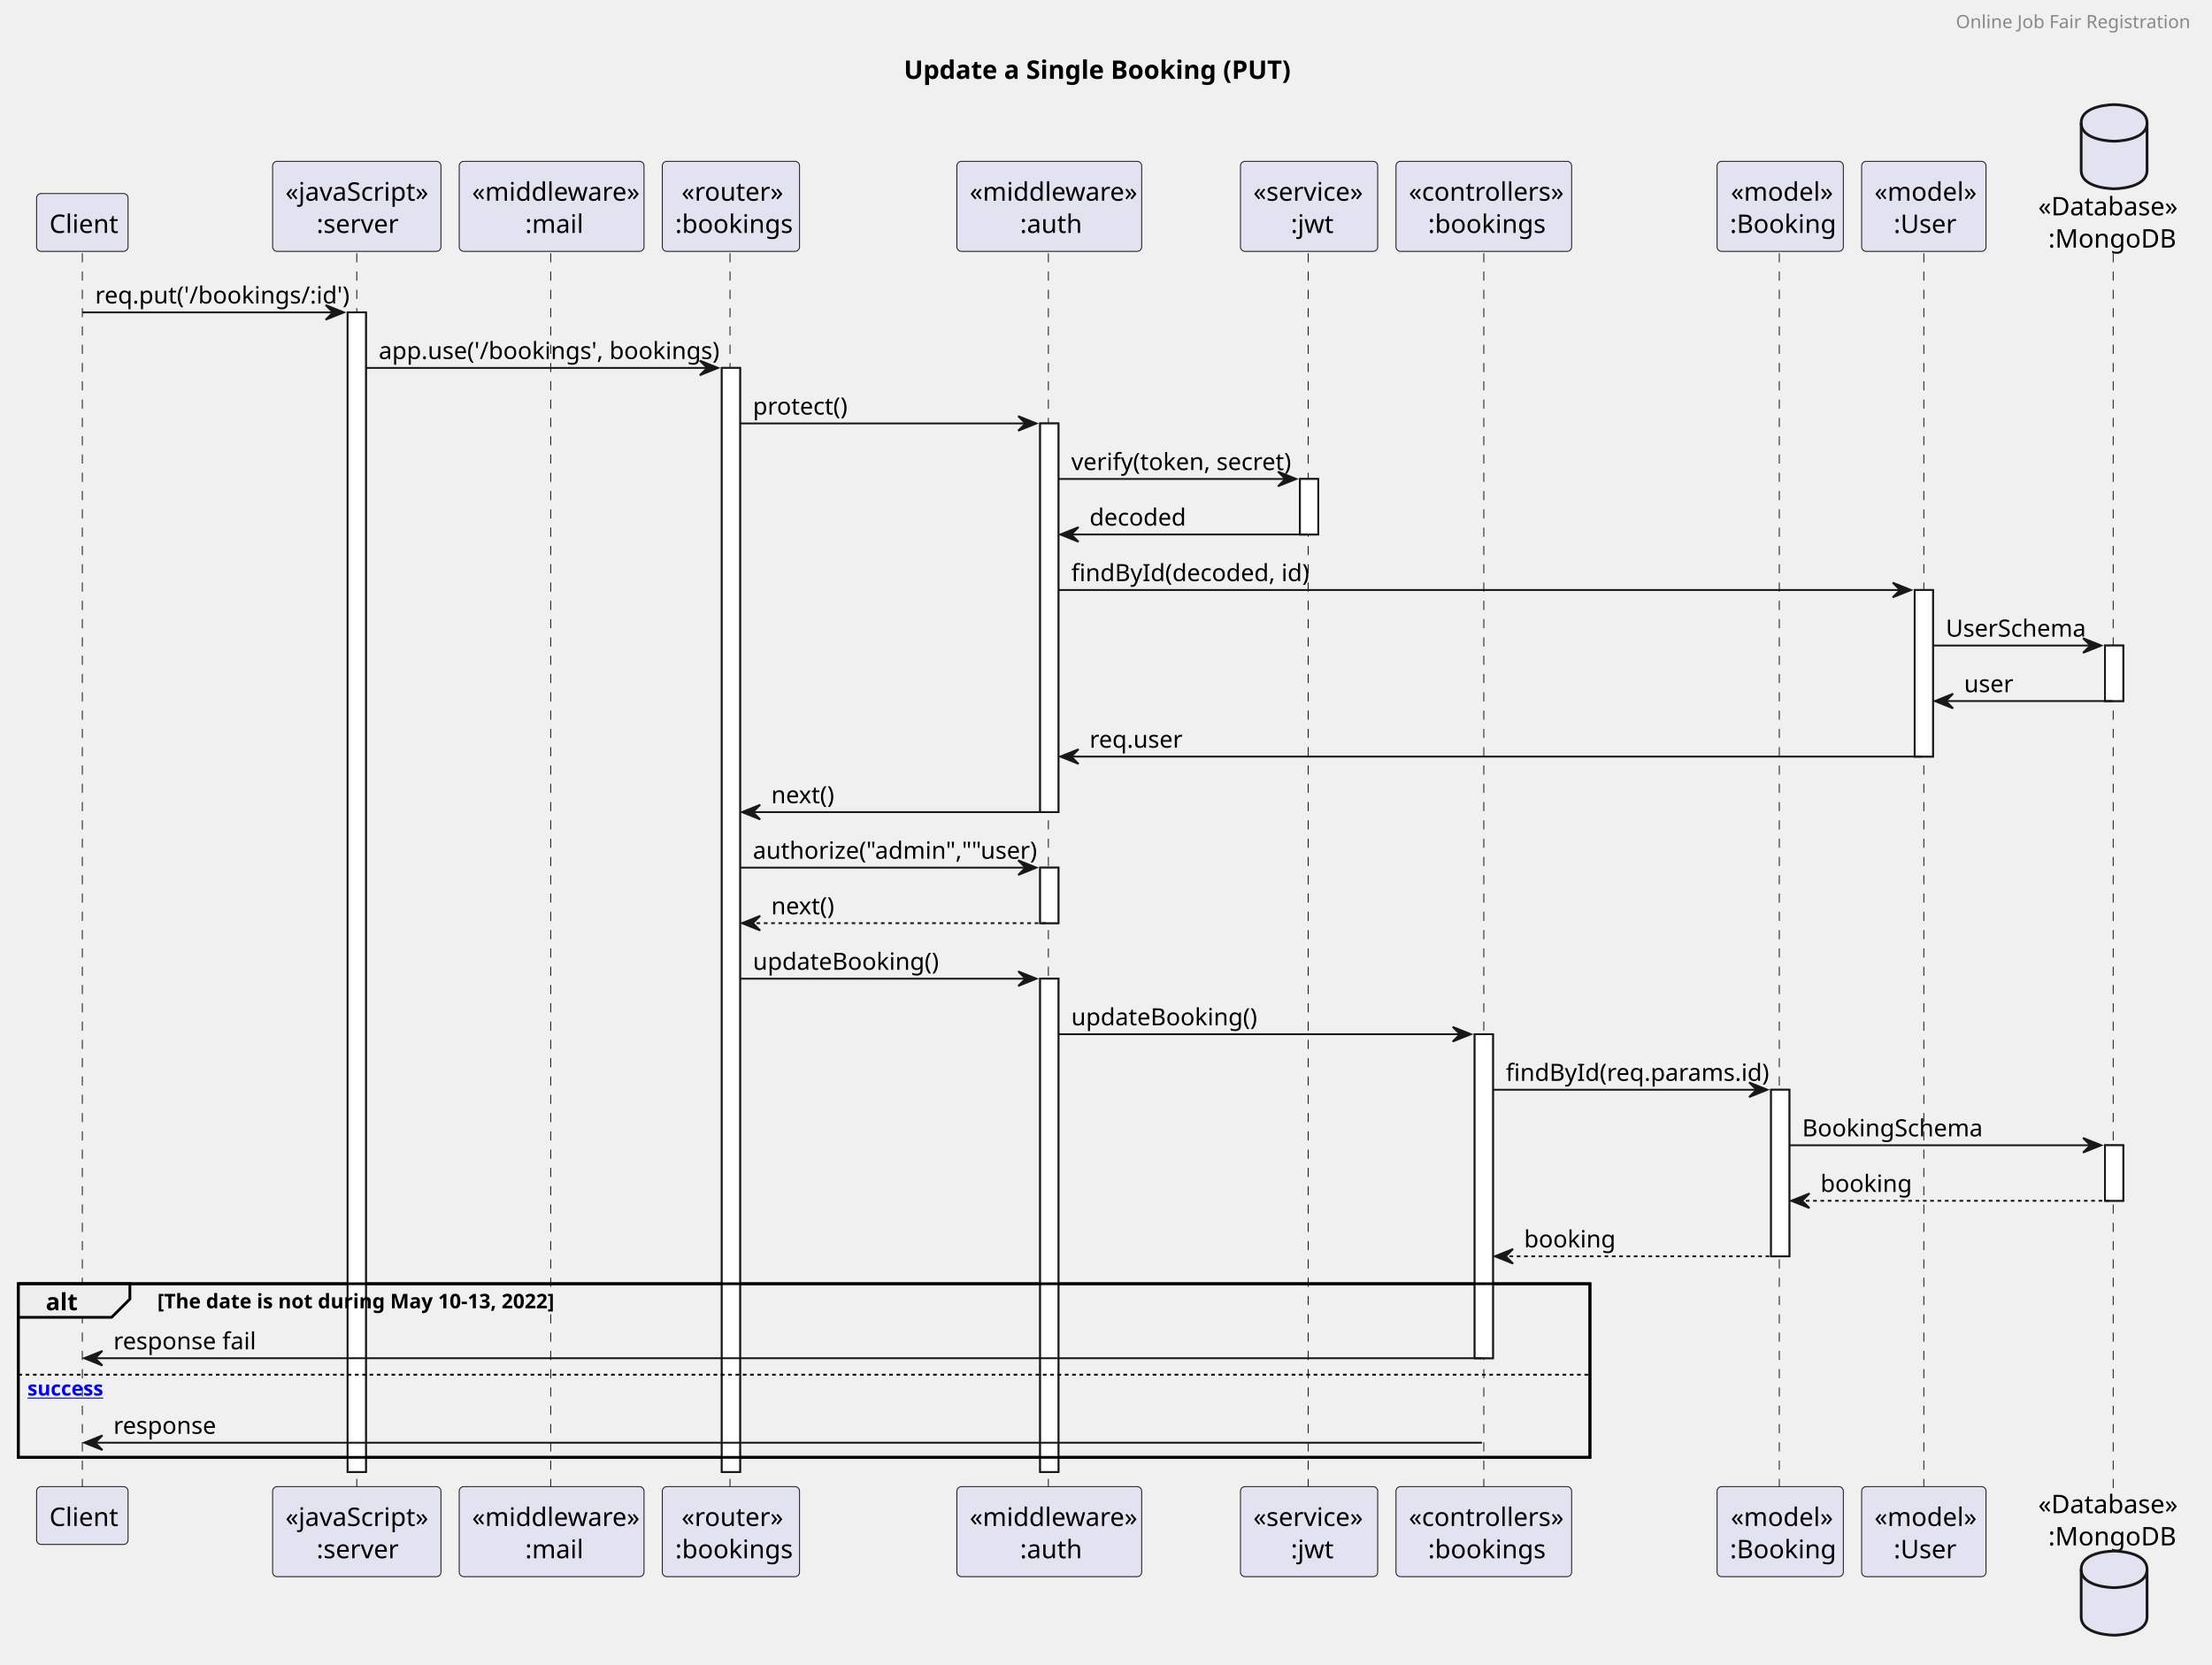
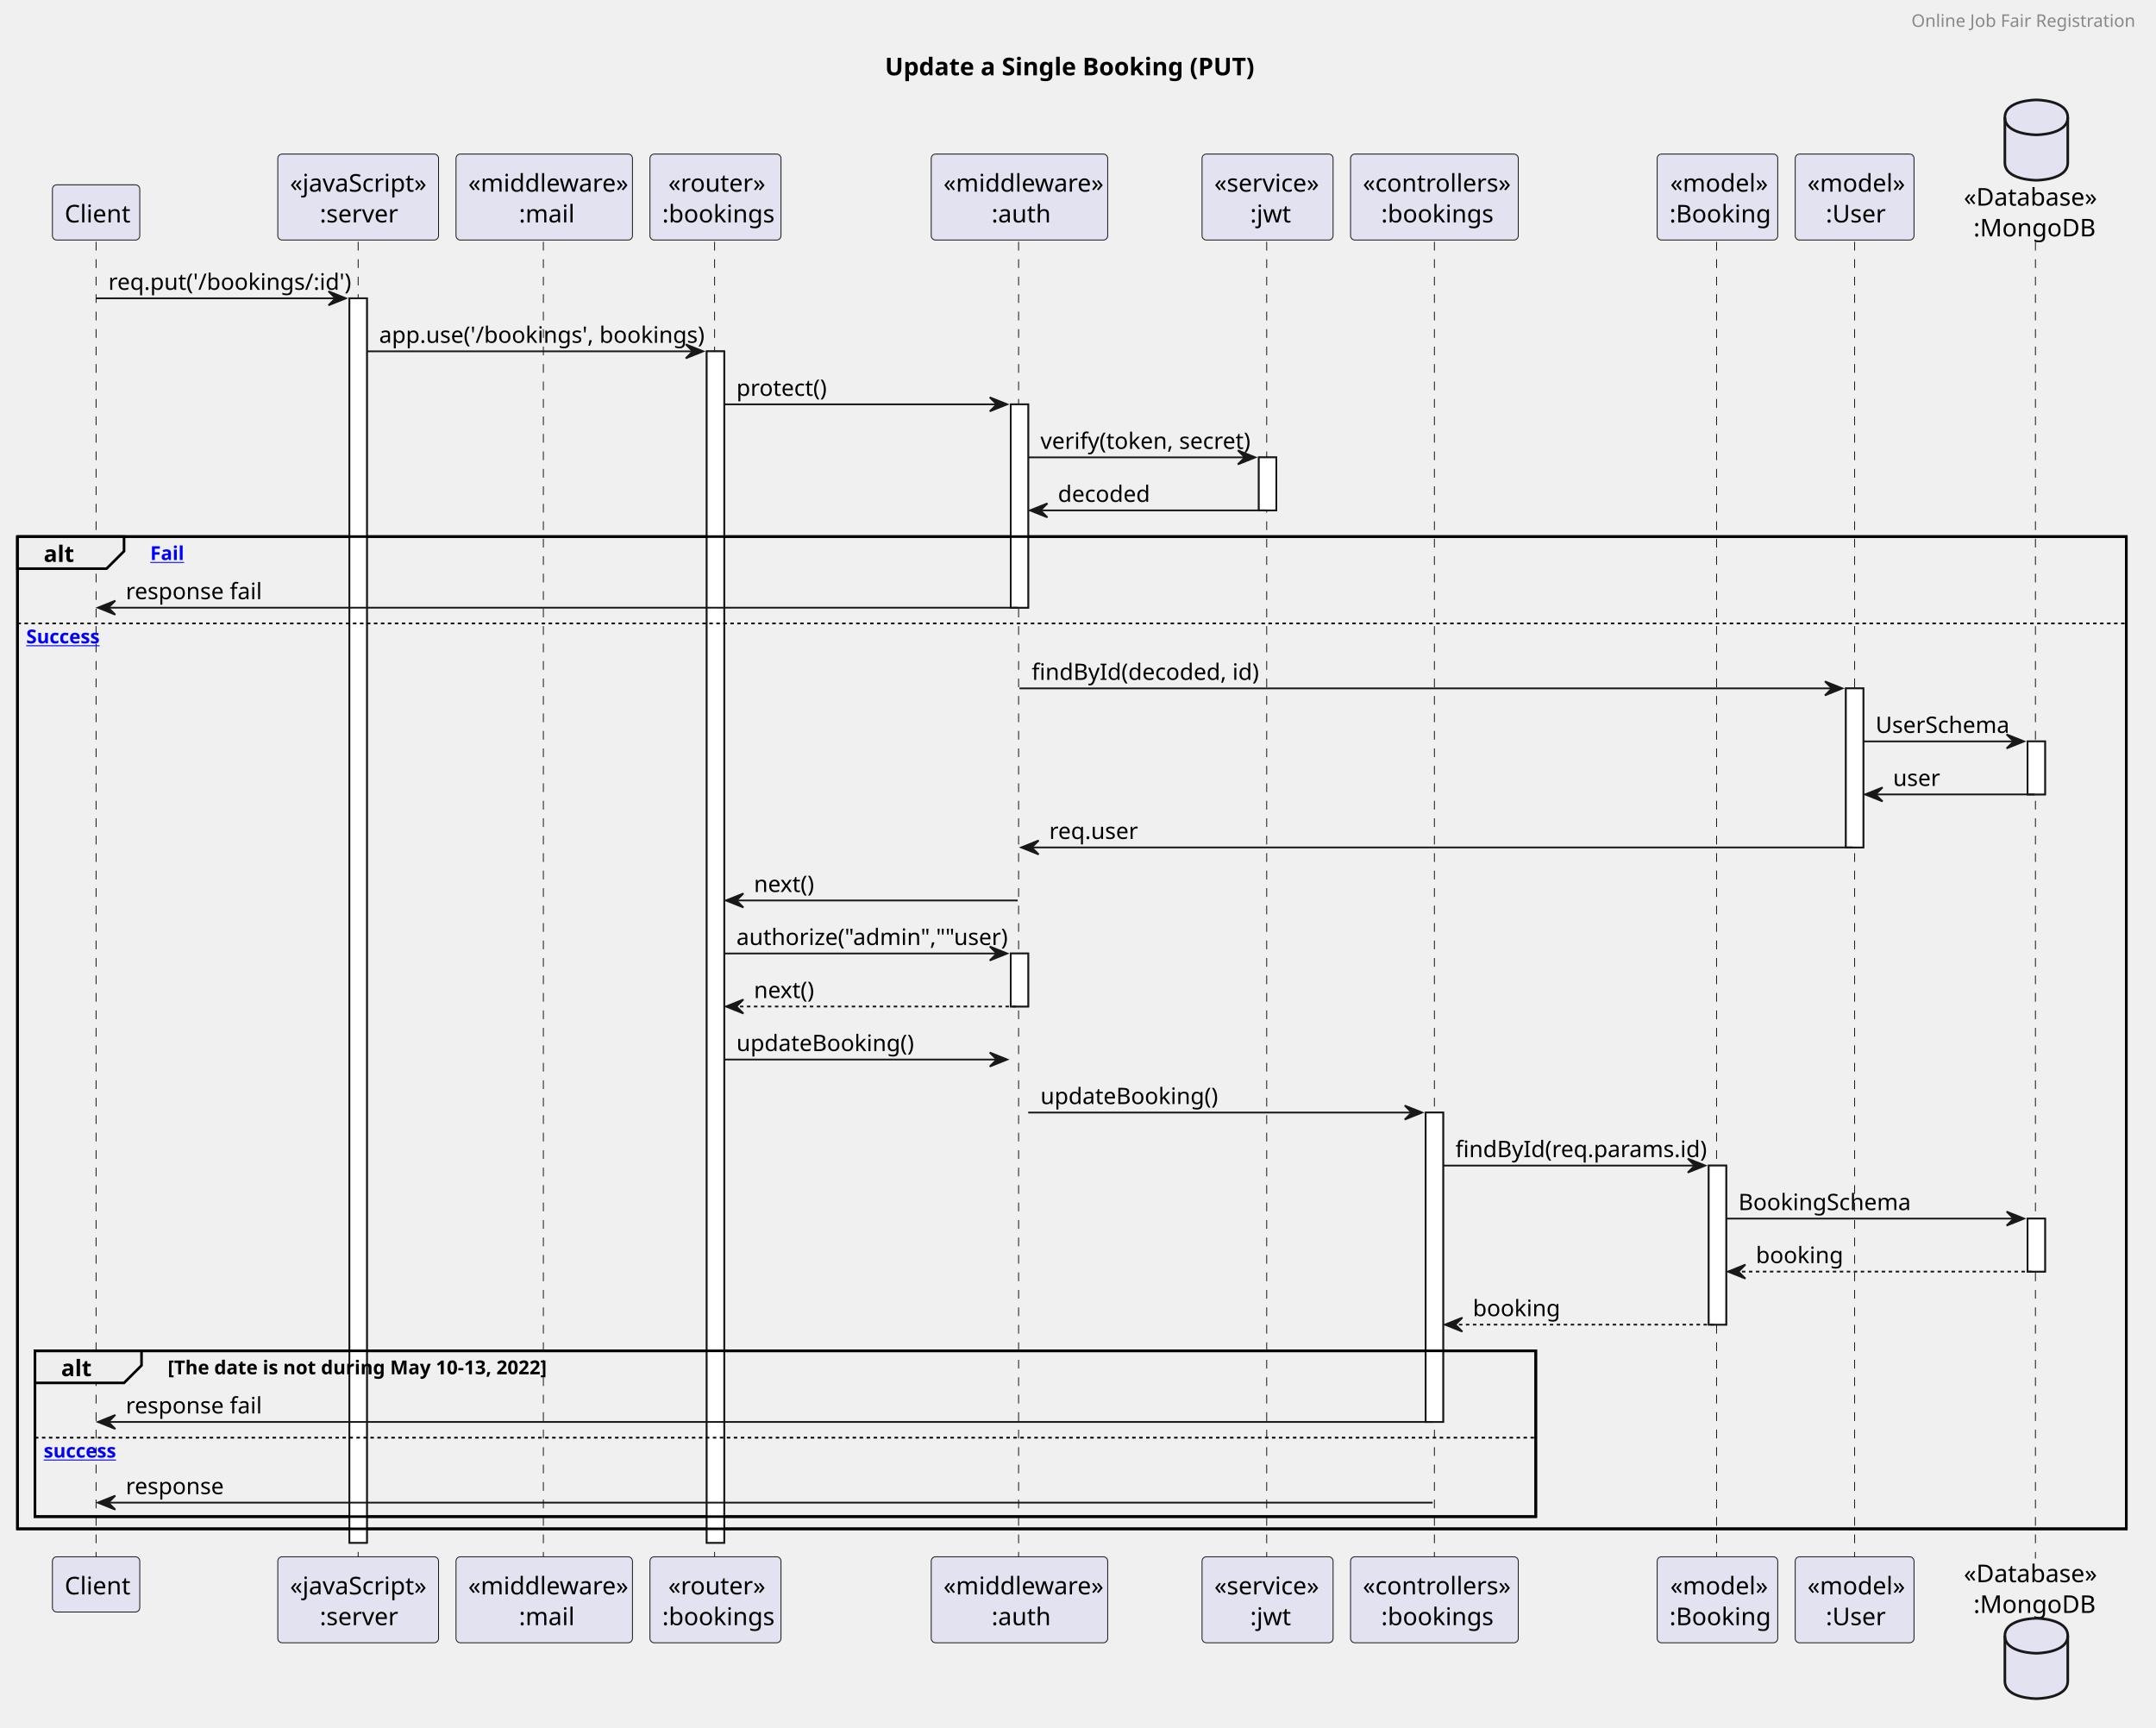
- <svg xmlns="http://www.w3.org/2000/svg" xmlns:xlink="http://www.w3.org/1999/xlink" contentStyleType="text/css" height="910px" preserveAspectRatio="none" style="width:1209px;height:910px;background:#FFFFFF;" version="1.1" viewBox="0 0 1209 910" width="1209px" zoomAndPan="magnify">
+ <svg xmlns="http://www.w3.org/2000/svg" xmlns:xlink="http://www.w3.org/1999/xlink" contentStyleType="text/css" height="989px" preserveAspectRatio="none" style="width:1234px;height:989px;background:#FFFFFF;" version="1.1" viewBox="0 0 1234 989" width="1234px" zoomAndPan="magnify">
  <defs />
  <g>
-     <text fill="#000000" font-family="sans-serif" font-size="14" font-weight="bold" lengthAdjust="spacing" textLength="213" x="494" y="43.111">Update a Single Booking (PUT)</text>
-     <rect fill="#FFFFFF" height="633.867" style="stroke:#181818;stroke-width:1.0;" width="10" x="190" y="170.758" />
-     <rect fill="#FFFFFF" height="603.516" style="stroke:#181818;stroke-width:1.0;" width="10" x="394.5" y="201.109" />
-     <rect fill="#FFFFFF" height="212.461" style="stroke:#181818;stroke-width:1.0;" width="10" x="568.5" y="231.461" />
-     <rect fill="#FFFFFF" height="30.352" style="stroke:#181818;stroke-width:1.0;" width="10" x="568.5" y="474.273" />
-     <rect fill="#FFFFFF" height="269.648" style="stroke:#181818;stroke-width:1.0;" width="10" x="568.5" y="534.977" />
-     <rect fill="#FFFFFF" height="30.352" style="stroke:#181818;stroke-width:1.0;" width="10" x="710.5" y="261.812" />
-     <rect fill="#FFFFFF" height="177.109" style="stroke:#181818;stroke-width:1.0;" width="10" x="806" y="565.328" />
-     <rect fill="#FFFFFF" height="91.055" style="stroke:#181818;stroke-width:1.0;" width="10" x="968" y="595.68" />
-     <rect fill="#FFFFFF" height="91.055" style="stroke:#181818;stroke-width:1.0;" width="10" x="1046.5" y="322.516" />
-     <rect fill="#FFFFFF" height="30.352" style="stroke:#181818;stroke-width:1.0;" width="10" x="1150.5" y="352.867" />
-     <rect fill="#FFFFFF" height="30.352" style="stroke:#181818;stroke-width:1.0;" width="10" x="1150.5" y="626.031" />
-     <rect fill="none" height="94.891" style="stroke:#000000;stroke-width:1.5;" width="859" x="10" y="701.734" />
-     <line style="stroke:#181818;stroke-width:0.5;stroke-dasharray:5.0,5.0;" x1="45" x2="45" y1="138.406" y2="813.625" />
-     <line style="stroke:#181818;stroke-width:0.5;stroke-dasharray:5.0,5.0;" x1="195" x2="195" y1="138.406" y2="813.625" />
-     <line style="stroke:#181818;stroke-width:0.5;stroke-dasharray:5.0,5.0;" x1="301" x2="301" y1="138.406" y2="813.625" />
-     <line style="stroke:#181818;stroke-width:0.5;stroke-dasharray:5.0,5.0;" x1="399" x2="399" y1="138.406" y2="813.625" />
-     <line style="stroke:#181818;stroke-width:0.5;stroke-dasharray:5.0,5.0;" x1="573" x2="573" y1="138.406" y2="813.625" />
-     <line style="stroke:#181818;stroke-width:0.5;stroke-dasharray:5.0,5.0;" x1="715" x2="715" y1="138.406" y2="813.625" />
-     <line style="stroke:#181818;stroke-width:0.5;stroke-dasharray:5.0,5.0;" x1="811" x2="811" y1="138.406" y2="813.625" />
-     <line style="stroke:#181818;stroke-width:0.5;stroke-dasharray:5.0,5.0;" x1="972.5" x2="972.5" y1="138.406" y2="813.625" />
-     <line style="stroke:#181818;stroke-width:0.5;stroke-dasharray:5.0,5.0;" x1="1051.5" x2="1051.5" y1="138.406" y2="813.625" />
-     <line style="stroke:#181818;stroke-width:0.5;stroke-dasharray:5.0,5.0;" x1="1155" x2="1155" y1="138.406" y2="813.625" />
-     <rect fill="#E2E2F0" height="31.609" rx="2.5" ry="2.5" style="stroke:#181818;stroke-width:0.5;" width="50" x="20" y="105.797" />
-     <text fill="#000000" font-family="sans-serif" font-size="14" lengthAdjust="spacing" textLength="36" x="27" y="127.33">Client</text>
-     <rect fill="#E2E2F0" height="31.609" rx="2.5" ry="2.5" style="stroke:#181818;stroke-width:0.5;" width="50" x="20" y="812.625" />
-     <text fill="#000000" font-family="sans-serif" font-size="14" lengthAdjust="spacing" textLength="36" x="27" y="834.158">Client</text>
-     <rect fill="#E2E2F0" height="49.219" rx="2.5" ry="2.5" style="stroke:#181818;stroke-width:0.5;" width="92" x="149" y="88.188" />
-     <text fill="#000000" font-family="sans-serif" font-size="14" lengthAdjust="spacing" textLength="78" x="156" y="109.721">«javaScript»</text>
-     <text fill="#000000" font-family="sans-serif" font-size="14" lengthAdjust="spacing" textLength="44" x="173" y="127.33">:server</text>
-     <rect fill="#E2E2F0" height="49.219" rx="2.5" ry="2.5" style="stroke:#181818;stroke-width:0.5;" width="92" x="149" y="812.625" />
-     <text fill="#000000" font-family="sans-serif" font-size="14" lengthAdjust="spacing" textLength="78" x="156" y="834.158">«javaScript»</text>
-     <text fill="#000000" font-family="sans-serif" font-size="14" lengthAdjust="spacing" textLength="44" x="173" y="851.768">:server</text>
-     <rect fill="#E2E2F0" height="49.219" rx="2.5" ry="2.5" style="stroke:#181818;stroke-width:0.5;" width="101" x="251" y="88.188" />
-     <text fill="#000000" font-family="sans-serif" font-size="14" lengthAdjust="spacing" textLength="87" x="258" y="109.721">«middleware»</text>
-     <text fill="#000000" font-family="sans-serif" font-size="14" lengthAdjust="spacing" textLength="29" x="287" y="127.33">:mail</text>
-     <rect fill="#E2E2F0" height="49.219" rx="2.5" ry="2.5" style="stroke:#181818;stroke-width:0.5;" width="101" x="251" y="812.625" />
-     <text fill="#000000" font-family="sans-serif" font-size="14" lengthAdjust="spacing" textLength="87" x="258" y="834.158">«middleware»</text>
-     <text fill="#000000" font-family="sans-serif" font-size="14" lengthAdjust="spacing" textLength="29" x="287" y="851.768">:mail</text>
-     <rect fill="#E2E2F0" height="49.219" rx="2.5" ry="2.5" style="stroke:#181818;stroke-width:0.5;" width="75" x="362" y="88.188" />
-     <text fill="#000000" font-family="sans-serif" font-size="14" lengthAdjust="spacing" textLength="54" x="372.5" y="109.721">«router»</text>
-     <text fill="#000000" font-family="sans-serif" font-size="14" lengthAdjust="spacing" textLength="61" x="369" y="127.33">:bookings</text>
-     <rect fill="#E2E2F0" height="49.219" rx="2.5" ry="2.5" style="stroke:#181818;stroke-width:0.5;" width="75" x="362" y="812.625" />
-     <text fill="#000000" font-family="sans-serif" font-size="14" lengthAdjust="spacing" textLength="54" x="372.5" y="834.158">«router»</text>
-     <text fill="#000000" font-family="sans-serif" font-size="14" lengthAdjust="spacing" textLength="61" x="369" y="851.768">:bookings</text>
-     <rect fill="#E2E2F0" height="49.219" rx="2.5" ry="2.5" style="stroke:#181818;stroke-width:0.5;" width="101" x="523" y="88.188" />
-     <text fill="#000000" font-family="sans-serif" font-size="14" lengthAdjust="spacing" textLength="87" x="530" y="109.721">«middleware»</text>
-     <text fill="#000000" font-family="sans-serif" font-size="14" lengthAdjust="spacing" textLength="32" x="557.5" y="127.33">:auth</text>
-     <rect fill="#E2E2F0" height="49.219" rx="2.5" ry="2.5" style="stroke:#181818;stroke-width:0.5;" width="101" x="523" y="812.625" />
-     <text fill="#000000" font-family="sans-serif" font-size="14" lengthAdjust="spacing" textLength="87" x="530" y="834.158">«middleware»</text>
-     <text fill="#000000" font-family="sans-serif" font-size="14" lengthAdjust="spacing" textLength="32" x="557.5" y="851.768">:auth</text>
-     <rect fill="#E2E2F0" height="49.219" rx="2.5" ry="2.5" style="stroke:#181818;stroke-width:0.5;" width="75" x="678" y="88.188" />
-     <text fill="#000000" font-family="sans-serif" font-size="14" lengthAdjust="spacing" textLength="61" x="685" y="109.721">«service»</text>
-     <text fill="#000000" font-family="sans-serif" font-size="14" lengthAdjust="spacing" textLength="20" x="705.5" y="127.33">:jwt</text>
-     <rect fill="#E2E2F0" height="49.219" rx="2.5" ry="2.5" style="stroke:#181818;stroke-width:0.5;" width="75" x="678" y="812.625" />
-     <text fill="#000000" font-family="sans-serif" font-size="14" lengthAdjust="spacing" textLength="61" x="685" y="834.158">«service»</text>
-     <text fill="#000000" font-family="sans-serif" font-size="14" lengthAdjust="spacing" textLength="20" x="705.5" y="851.768">:jwt</text>
-     <rect fill="#E2E2F0" height="49.219" rx="2.5" ry="2.5" style="stroke:#181818;stroke-width:0.5;" width="96" x="763" y="88.188" />
-     <text fill="#000000" font-family="sans-serif" font-size="14" lengthAdjust="spacing" textLength="82" x="770" y="109.721">«controllers»</text>
-     <text fill="#000000" font-family="sans-serif" font-size="14" lengthAdjust="spacing" textLength="61" x="780.5" y="127.33">:bookings</text>
-     <rect fill="#E2E2F0" height="49.219" rx="2.5" ry="2.5" style="stroke:#181818;stroke-width:0.5;" width="96" x="763" y="812.625" />
-     <text fill="#000000" font-family="sans-serif" font-size="14" lengthAdjust="spacing" textLength="82" x="770" y="834.158">«controllers»</text>
-     <text fill="#000000" font-family="sans-serif" font-size="14" lengthAdjust="spacing" textLength="61" x="780.5" y="851.768">:bookings</text>
-     <rect fill="#E2E2F0" height="49.219" rx="2.5" ry="2.5" style="stroke:#181818;stroke-width:0.5;" width="69" x="938.5" y="88.188" />
-     <text fill="#000000" font-family="sans-serif" font-size="14" lengthAdjust="spacing" textLength="54" x="946" y="109.721">«model»</text>
-     <text fill="#000000" font-family="sans-serif" font-size="14" lengthAdjust="spacing" textLength="55" x="945.5" y="127.33">:Booking</text>
-     <rect fill="#E2E2F0" height="49.219" rx="2.5" ry="2.5" style="stroke:#181818;stroke-width:0.5;" width="69" x="938.5" y="812.625" />
-     <text fill="#000000" font-family="sans-serif" font-size="14" lengthAdjust="spacing" textLength="54" x="946" y="834.158">«model»</text>
-     <text fill="#000000" font-family="sans-serif" font-size="14" lengthAdjust="spacing" textLength="55" x="945.5" y="851.768">:Booking</text>
-     <rect fill="#E2E2F0" height="49.219" rx="2.5" ry="2.5" style="stroke:#181818;stroke-width:0.5;" width="68" x="1017.5" y="88.188" />
-     <text fill="#000000" font-family="sans-serif" font-size="14" lengthAdjust="spacing" textLength="54" x="1024.5" y="109.721">«model»</text>
-     <text fill="#000000" font-family="sans-serif" font-size="14" lengthAdjust="spacing" textLength="33" x="1035" y="127.33">:User</text>
-     <rect fill="#E2E2F0" height="49.219" rx="2.5" ry="2.5" style="stroke:#181818;stroke-width:0.5;" width="68" x="1017.5" y="812.625" />
-     <text fill="#000000" font-family="sans-serif" font-size="14" lengthAdjust="spacing" textLength="54" x="1024.5" y="834.158">«model»</text>
-     <text fill="#000000" font-family="sans-serif" font-size="14" lengthAdjust="spacing" textLength="33" x="1035" y="851.768">:User</text>
-     <text fill="#000000" font-family="sans-serif" font-size="14" lengthAdjust="spacing" textLength="77" x="1114" y="117.721">«Database»</text>
-     <text fill="#000000" font-family="sans-serif" font-size="14" lengthAdjust="spacing" textLength="66" x="1119.5" y="135.33">:MongoDB</text>
-     <path d="M1137.5,67.188 C1137.5,57.188 1155.5,57.188 1155.5,57.188 C1155.5,57.188 1173.5,57.188 1173.5,67.188 L1173.5,93.188 C1173.5,103.188 1155.5,103.188 1155.5,103.188 C1155.5,103.188 1137.5,103.188 1137.5,93.188 L1137.5,67.188 " fill="#E2E2F0" style="stroke:#181818;stroke-width:1.5;" />
-     <path d="M1137.5,67.188 C1137.5,77.188 1155.5,77.188 1155.5,77.188 C1155.5,77.188 1173.5,77.188 1173.5,67.188 " fill="none" style="stroke:#181818;stroke-width:1.5;" />
-     <text fill="#000000" font-family="sans-serif" font-size="14" lengthAdjust="spacing" textLength="77" x="1114" y="827.158">«Database»</text>
-     <text fill="#000000" font-family="sans-serif" font-size="14" lengthAdjust="spacing" textLength="66" x="1119.5" y="844.768">:MongoDB</text>
-     <path d="M1137.5,857.844 C1137.5,847.844 1155.5,847.844 1155.5,847.844 C1155.5,847.844 1173.5,847.844 1173.5,857.844 L1173.5,883.844 C1173.5,893.844 1155.5,893.844 1155.5,893.844 C1155.5,893.844 1137.5,893.844 1137.5,883.844 L1137.5,857.844 " fill="#E2E2F0" style="stroke:#181818;stroke-width:1.5;" />
-     <path d="M1137.5,857.844 C1137.5,867.844 1155.5,867.844 1155.5,867.844 C1155.5,867.844 1173.5,867.844 1173.5,857.844 " fill="none" style="stroke:#181818;stroke-width:1.5;" />
-     <rect fill="#FFFFFF" height="633.867" style="stroke:#181818;stroke-width:1.0;" width="10" x="190" y="170.758" />
-     <rect fill="#FFFFFF" height="603.516" style="stroke:#181818;stroke-width:1.0;" width="10" x="394.5" y="201.109" />
-     <rect fill="#FFFFFF" height="212.461" style="stroke:#181818;stroke-width:1.0;" width="10" x="568.5" y="231.461" />
-     <rect fill="#FFFFFF" height="30.352" style="stroke:#181818;stroke-width:1.0;" width="10" x="568.5" y="474.273" />
-     <rect fill="#FFFFFF" height="269.648" style="stroke:#181818;stroke-width:1.0;" width="10" x="568.5" y="534.977" />
-     <rect fill="#FFFFFF" height="30.352" style="stroke:#181818;stroke-width:1.0;" width="10" x="710.5" y="261.812" />
-     <rect fill="#FFFFFF" height="177.109" style="stroke:#181818;stroke-width:1.0;" width="10" x="806" y="565.328" />
-     <rect fill="#FFFFFF" height="91.055" style="stroke:#181818;stroke-width:1.0;" width="10" x="968" y="595.68" />
-     <rect fill="#FFFFFF" height="91.055" style="stroke:#181818;stroke-width:1.0;" width="10" x="1046.5" y="322.516" />
-     <rect fill="#FFFFFF" height="30.352" style="stroke:#181818;stroke-width:1.0;" width="10" x="1150.5" y="352.867" />
-     <rect fill="#FFFFFF" height="30.352" style="stroke:#181818;stroke-width:1.0;" width="10" x="1150.5" y="626.031" />
-     <polygon fill="#181818" points="178,166.758,188,170.758,178,174.758,182,170.758" style="stroke:#181818;stroke-width:1.0;" />
-     <line style="stroke:#181818;stroke-width:1.0;" x1="45" x2="184" y1="170.758" y2="170.758" />
-     <text fill="#000000" font-family="sans-serif" font-size="13" lengthAdjust="spacing" textLength="126" x="52" y="165.901">req.put('/bookings/:id')</text>
-     <polygon fill="#181818" points="382.5,197.109,392.5,201.109,382.5,205.109,386.5,201.109" style="stroke:#181818;stroke-width:1.0;" />
-     <line style="stroke:#181818;stroke-width:1.0;" x1="200" x2="388.5" y1="201.109" y2="201.109" />
-     <text fill="#000000" font-family="sans-serif" font-size="13" lengthAdjust="spacing" textLength="174" x="207" y="196.253">app.use('/bookings', bookings)</text>
-     <polygon fill="#181818" points="556.5,227.461,566.5,231.461,556.5,235.461,560.5,231.461" style="stroke:#181818;stroke-width:1.0;" />
-     <line style="stroke:#181818;stroke-width:1.0;" x1="404.5" x2="562.5" y1="231.461" y2="231.461" />
-     <text fill="#000000" font-family="sans-serif" font-size="13" lengthAdjust="spacing" textLength="48" x="411.5" y="226.605">protect()</text>
-     <polygon fill="#181818" points="698.5,257.812,708.5,261.812,698.5,265.812,702.5,261.812" style="stroke:#181818;stroke-width:1.0;" />
-     <line style="stroke:#181818;stroke-width:1.0;" x1="578.5" x2="704.5" y1="261.812" y2="261.812" />
-     <text fill="#000000" font-family="sans-serif" font-size="13" lengthAdjust="spacing" textLength="113" x="585.5" y="256.956">verify(token, secret)</text>
-     <polygon fill="#181818" points="589.5,288.164,579.5,292.164,589.5,296.164,585.5,292.164" style="stroke:#181818;stroke-width:1.0;" />
-     <line style="stroke:#181818;stroke-width:1.0;" x1="583.5" x2="714.5" y1="292.164" y2="292.164" />
-     <text fill="#000000" font-family="sans-serif" font-size="13" lengthAdjust="spacing" textLength="49" x="595.5" y="287.308">decoded</text>
-     <polygon fill="#181818" points="1034.5,318.516,1044.5,322.516,1034.5,326.516,1038.5,322.516" style="stroke:#181818;stroke-width:1.0;" />
-     <line style="stroke:#181818;stroke-width:1.0;" x1="578.5" x2="1040.5" y1="322.516" y2="322.516" />
-     <text fill="#000000" font-family="sans-serif" font-size="13" lengthAdjust="spacing" textLength="121" x="585.5" y="317.659">findById(decoded, id)</text>
-     <polygon fill="#181818" points="1138.5,348.867,1148.5,352.867,1138.5,356.867,1142.5,352.867" style="stroke:#181818;stroke-width:1.0;" />
-     <line style="stroke:#181818;stroke-width:1.0;" x1="1056.5" x2="1144.5" y1="352.867" y2="352.867" />
-     <text fill="#000000" font-family="sans-serif" font-size="13" lengthAdjust="spacing" textLength="75" x="1063.5" y="348.011">UserSchema</text>
-     <polygon fill="#181818" points="1067.5,379.219,1057.5,383.219,1067.5,387.219,1063.5,383.219" style="stroke:#181818;stroke-width:1.0;" />
-     <line style="stroke:#181818;stroke-width:1.0;" x1="1061.5" x2="1154.5" y1="383.219" y2="383.219" />
-     <text fill="#000000" font-family="sans-serif" font-size="13" lengthAdjust="spacing" textLength="25" x="1073.5" y="378.362">user</text>
-     <polygon fill="#181818" points="589.5,409.57,579.5,413.57,589.5,417.57,585.5,413.57" style="stroke:#181818;stroke-width:1.0;" />
-     <line style="stroke:#181818;stroke-width:1.0;" x1="583.5" x2="1050.5" y1="413.57" y2="413.57" />
-     <text fill="#000000" font-family="sans-serif" font-size="13" lengthAdjust="spacing" textLength="47" x="595.5" y="408.714">req.user</text>
-     <polygon fill="#181818" points="415.5,439.922,405.5,443.922,415.5,447.922,411.5,443.922" style="stroke:#181818;stroke-width:1.0;" />
-     <line style="stroke:#181818;stroke-width:1.0;" x1="409.5" x2="572.5" y1="443.922" y2="443.922" />
-     <text fill="#000000" font-family="sans-serif" font-size="13" lengthAdjust="spacing" textLength="33" x="421.5" y="439.065">next()</text>
-     <polygon fill="#181818" points="556.5,470.273,566.5,474.273,556.5,478.273,560.5,474.273" style="stroke:#181818;stroke-width:1.0;" />
-     <line style="stroke:#181818;stroke-width:1.0;" x1="404.5" x2="562.5" y1="474.273" y2="474.273" />
-     <text fill="#000000" font-family="sans-serif" font-size="13" lengthAdjust="spacing" textLength="145" x="411.5" y="469.417">authorize("admin",""user)</text>
-     <polygon fill="#181818" points="415.5,500.625,405.5,504.625,415.5,508.625,411.5,504.625" style="stroke:#181818;stroke-width:1.0;" />
-     <line style="stroke:#181818;stroke-width:1.0;stroke-dasharray:2.0,2.0;" x1="409.5" x2="572.5" y1="504.625" y2="504.625" />
-     <text fill="#000000" font-family="sans-serif" font-size="13" lengthAdjust="spacing" textLength="33" x="421.5" y="499.769">next()</text>
-     <polygon fill="#181818" points="556.5,530.977,566.5,534.977,556.5,538.977,560.5,534.977" style="stroke:#181818;stroke-width:1.0;" />
-     <line style="stroke:#181818;stroke-width:1.0;" x1="404.5" x2="562.5" y1="534.977" y2="534.977" />
-     <text fill="#000000" font-family="sans-serif" font-size="13" lengthAdjust="spacing" textLength="94" x="411.5" y="530.12">updateBooking()</text>
-     <polygon fill="#181818" points="794,561.328,804,565.328,794,569.328,798,565.328" style="stroke:#181818;stroke-width:1.0;" />
-     <line style="stroke:#181818;stroke-width:1.0;" x1="578.5" x2="800" y1="565.328" y2="565.328" />
-     <text fill="#000000" font-family="sans-serif" font-size="13" lengthAdjust="spacing" textLength="94" x="585.5" y="560.472">updateBooking()</text>
-     <polygon fill="#181818" points="956,591.68,966,595.68,956,599.68,960,595.68" style="stroke:#181818;stroke-width:1.0;" />
-     <line style="stroke:#181818;stroke-width:1.0;" x1="816" x2="962" y1="595.68" y2="595.68" />
-     <text fill="#000000" font-family="sans-serif" font-size="13" lengthAdjust="spacing" textLength="133" x="823" y="590.823">findById(req.params.id)</text>
-     <polygon fill="#181818" points="1138.5,622.031,1148.5,626.031,1138.5,630.031,1142.5,626.031" style="stroke:#181818;stroke-width:1.0;" />
-     <line style="stroke:#181818;stroke-width:1.0;" x1="978" x2="1144.5" y1="626.031" y2="626.031" />
-     <text fill="#000000" font-family="sans-serif" font-size="13" lengthAdjust="spacing" textLength="95" x="985" y="621.175">BookingSchema</text>
-     <polygon fill="#181818" points="989,652.383,979,656.383,989,660.383,985,656.383" style="stroke:#181818;stroke-width:1.0;" />
-     <line style="stroke:#181818;stroke-width:1.0;stroke-dasharray:2.0,2.0;" x1="983" x2="1154.5" y1="656.383" y2="656.383" />
-     <text fill="#000000" font-family="sans-serif" font-size="13" lengthAdjust="spacing" textLength="45" x="995" y="651.526">booking</text>
-     <polygon fill="#181818" points="827,682.734,817,686.734,827,690.734,823,686.734" style="stroke:#181818;stroke-width:1.0;" />
-     <line style="stroke:#181818;stroke-width:1.0;stroke-dasharray:2.0,2.0;" x1="821" x2="972" y1="686.734" y2="686.734" />
-     <text fill="#000000" font-family="sans-serif" font-size="13" lengthAdjust="spacing" textLength="45" x="833" y="681.878">booking</text>
-     <path d="M10,701.734 L71,701.734 L71,710.086 L61,720.086 L10,720.086 L10,701.734 " fill="#EEEEEE" style="stroke:#000000;stroke-width:1.5;" />
-     <rect fill="none" height="94.891" style="stroke:#000000;stroke-width:1.5;" width="859" x="10" y="701.734" />
-     <text fill="#000000" font-family="sans-serif" font-size="13" font-weight="bold" lengthAdjust="spacing" textLength="16" x="25" y="716.23">alt</text>
-     <text fill="#000000" font-family="sans-serif" font-size="11" font-weight="bold" lengthAdjust="spacing" textLength="215" x="86" y="715.153">[The date is not during May 10-13, 2022]</text>
-     <polygon fill="#181818" points="56,738.438,46,742.438,56,746.438,52,742.438" style="stroke:#181818;stroke-width:1.0;" />
-     <line style="stroke:#181818;stroke-width:1.0;" x1="50" x2="810" y1="742.438" y2="742.438" />
-     <text fill="#000000" font-family="sans-serif" font-size="13" lengthAdjust="spacing" textLength="73" x="62" y="737.581">response fail</text>
-     <line style="stroke:#000000;stroke-width:1.0;stroke-dasharray:2.0,2.0;" x1="10" x2="869" y1="751.438" y2="751.438" />
+     <text fill="#000000" font-family="sans-serif" font-size="14" font-weight="bold" lengthAdjust="spacing" textLength="213" x="506.5" y="43.111">Update a Single Booking (PUT)</text>
+     <rect fill="#FFFFFF" height="712.406" style="stroke:#181818;stroke-width:1.0;" width="10" x="200" y="170.758" />
+     <rect fill="#FFFFFF" height="682.055" style="stroke:#181818;stroke-width:1.0;" width="10" x="404.5" y="201.109" />
+     <rect fill="#FFFFFF" height="116.406" style="stroke:#181818;stroke-width:1.0;" width="10" x="578.5" y="231.461" />
+     <rect fill="#FFFFFF" height="30.352" style="stroke:#181818;stroke-width:1.0;" width="10" x="578.5" y="545.812" />
+     <rect fill="#FFFFFF" height="30.352" style="stroke:#181818;stroke-width:1.0;" width="10" x="720.5" y="261.812" />
+     <rect fill="#FFFFFF" height="177.109" style="stroke:#181818;stroke-width:1.0;" width="10" x="816" y="636.867" />
+     <rect fill="#FFFFFF" height="91.055" style="stroke:#181818;stroke-width:1.0;" width="10" x="978" y="667.219" />
+     <rect fill="#FFFFFF" height="91.055" style="stroke:#181818;stroke-width:1.0;" width="10" x="1056.5" y="394.055" />
+     <rect fill="#FFFFFF" height="30.352" style="stroke:#181818;stroke-width:1.0;" width="10" x="1160.5" y="424.406" />
+     <rect fill="#FFFFFF" height="30.352" style="stroke:#181818;stroke-width:1.0;" width="10" x="1160.5" y="697.57" />
+     <rect fill="none" height="568" style="stroke:#000000;stroke-width:1.5;" width="1207" x="10" y="307.164" />
+     <rect fill="none" height="94.891" style="stroke:#000000;stroke-width:1.5;" width="859" x="20" y="773.273" />
+     <line style="stroke:#181818;stroke-width:0.5;stroke-dasharray:5.0,5.0;" x1="55" x2="55" y1="138.406" y2="892.164" />
+     <line style="stroke:#181818;stroke-width:0.5;stroke-dasharray:5.0,5.0;" x1="205" x2="205" y1="138.406" y2="892.164" />
+     <line style="stroke:#181818;stroke-width:0.5;stroke-dasharray:5.0,5.0;" x1="311" x2="311" y1="138.406" y2="892.164" />
+     <line style="stroke:#181818;stroke-width:0.5;stroke-dasharray:5.0,5.0;" x1="409" x2="409" y1="138.406" y2="892.164" />
+     <line style="stroke:#181818;stroke-width:0.5;stroke-dasharray:5.0,5.0;" x1="583" x2="583" y1="138.406" y2="892.164" />
+     <line style="stroke:#181818;stroke-width:0.5;stroke-dasharray:5.0,5.0;" x1="725" x2="725" y1="138.406" y2="892.164" />
+     <line style="stroke:#181818;stroke-width:0.5;stroke-dasharray:5.0,5.0;" x1="821" x2="821" y1="138.406" y2="892.164" />
+     <line style="stroke:#181818;stroke-width:0.5;stroke-dasharray:5.0,5.0;" x1="982.5" x2="982.5" y1="138.406" y2="892.164" />
+     <line style="stroke:#181818;stroke-width:0.5;stroke-dasharray:5.0,5.0;" x1="1061.5" x2="1061.5" y1="138.406" y2="892.164" />
+     <line style="stroke:#181818;stroke-width:0.5;stroke-dasharray:5.0,5.0;" x1="1165" x2="1165" y1="138.406" y2="892.164" />
+     <rect fill="#E2E2F0" height="31.609" rx="2.5" ry="2.5" style="stroke:#181818;stroke-width:0.5;" width="50" x="30" y="105.797" />
+     <text fill="#000000" font-family="sans-serif" font-size="14" lengthAdjust="spacing" textLength="36" x="37" y="127.33">Client</text>
+     <rect fill="#E2E2F0" height="31.609" rx="2.5" ry="2.5" style="stroke:#181818;stroke-width:0.5;" width="50" x="30" y="891.164" />
+     <text fill="#000000" font-family="sans-serif" font-size="14" lengthAdjust="spacing" textLength="36" x="37" y="912.697">Client</text>
+     <rect fill="#E2E2F0" height="49.219" rx="2.5" ry="2.5" style="stroke:#181818;stroke-width:0.5;" width="92" x="159" y="88.188" />
+     <text fill="#000000" font-family="sans-serif" font-size="14" lengthAdjust="spacing" textLength="78" x="166" y="109.721">«javaScript»</text>
+     <text fill="#000000" font-family="sans-serif" font-size="14" lengthAdjust="spacing" textLength="44" x="183" y="127.33">:server</text>
+     <rect fill="#E2E2F0" height="49.219" rx="2.5" ry="2.5" style="stroke:#181818;stroke-width:0.5;" width="92" x="159" y="891.164" />
+     <text fill="#000000" font-family="sans-serif" font-size="14" lengthAdjust="spacing" textLength="78" x="166" y="912.697">«javaScript»</text>
+     <text fill="#000000" font-family="sans-serif" font-size="14" lengthAdjust="spacing" textLength="44" x="183" y="930.307">:server</text>
+     <rect fill="#E2E2F0" height="49.219" rx="2.5" ry="2.5" style="stroke:#181818;stroke-width:0.5;" width="101" x="261" y="88.188" />
+     <text fill="#000000" font-family="sans-serif" font-size="14" lengthAdjust="spacing" textLength="87" x="268" y="109.721">«middleware»</text>
+     <text fill="#000000" font-family="sans-serif" font-size="14" lengthAdjust="spacing" textLength="29" x="297" y="127.33">:mail</text>
+     <rect fill="#E2E2F0" height="49.219" rx="2.5" ry="2.5" style="stroke:#181818;stroke-width:0.5;" width="101" x="261" y="891.164" />
+     <text fill="#000000" font-family="sans-serif" font-size="14" lengthAdjust="spacing" textLength="87" x="268" y="912.697">«middleware»</text>
+     <text fill="#000000" font-family="sans-serif" font-size="14" lengthAdjust="spacing" textLength="29" x="297" y="930.307">:mail</text>
+     <rect fill="#E2E2F0" height="49.219" rx="2.5" ry="2.5" style="stroke:#181818;stroke-width:0.5;" width="75" x="372" y="88.188" />
+     <text fill="#000000" font-family="sans-serif" font-size="14" lengthAdjust="spacing" textLength="54" x="382.5" y="109.721">«router»</text>
+     <text fill="#000000" font-family="sans-serif" font-size="14" lengthAdjust="spacing" textLength="61" x="379" y="127.33">:bookings</text>
+     <rect fill="#E2E2F0" height="49.219" rx="2.5" ry="2.5" style="stroke:#181818;stroke-width:0.5;" width="75" x="372" y="891.164" />
+     <text fill="#000000" font-family="sans-serif" font-size="14" lengthAdjust="spacing" textLength="54" x="382.5" y="912.697">«router»</text>
+     <text fill="#000000" font-family="sans-serif" font-size="14" lengthAdjust="spacing" textLength="61" x="379" y="930.307">:bookings</text>
+     <rect fill="#E2E2F0" height="49.219" rx="2.5" ry="2.5" style="stroke:#181818;stroke-width:0.5;" width="101" x="533" y="88.188" />
+     <text fill="#000000" font-family="sans-serif" font-size="14" lengthAdjust="spacing" textLength="87" x="540" y="109.721">«middleware»</text>
+     <text fill="#000000" font-family="sans-serif" font-size="14" lengthAdjust="spacing" textLength="32" x="567.5" y="127.33">:auth</text>
+     <rect fill="#E2E2F0" height="49.219" rx="2.5" ry="2.5" style="stroke:#181818;stroke-width:0.5;" width="101" x="533" y="891.164" />
+     <text fill="#000000" font-family="sans-serif" font-size="14" lengthAdjust="spacing" textLength="87" x="540" y="912.697">«middleware»</text>
+     <text fill="#000000" font-family="sans-serif" font-size="14" lengthAdjust="spacing" textLength="32" x="567.5" y="930.307">:auth</text>
+     <rect fill="#E2E2F0" height="49.219" rx="2.5" ry="2.5" style="stroke:#181818;stroke-width:0.5;" width="75" x="688" y="88.188" />
+     <text fill="#000000" font-family="sans-serif" font-size="14" lengthAdjust="spacing" textLength="61" x="695" y="109.721">«service»</text>
+     <text fill="#000000" font-family="sans-serif" font-size="14" lengthAdjust="spacing" textLength="20" x="715.5" y="127.33">:jwt</text>
+     <rect fill="#E2E2F0" height="49.219" rx="2.5" ry="2.5" style="stroke:#181818;stroke-width:0.5;" width="75" x="688" y="891.164" />
+     <text fill="#000000" font-family="sans-serif" font-size="14" lengthAdjust="spacing" textLength="61" x="695" y="912.697">«service»</text>
+     <text fill="#000000" font-family="sans-serif" font-size="14" lengthAdjust="spacing" textLength="20" x="715.5" y="930.307">:jwt</text>
+     <rect fill="#E2E2F0" height="49.219" rx="2.5" ry="2.5" style="stroke:#181818;stroke-width:0.5;" width="96" x="773" y="88.188" />
+     <text fill="#000000" font-family="sans-serif" font-size="14" lengthAdjust="spacing" textLength="82" x="780" y="109.721">«controllers»</text>
+     <text fill="#000000" font-family="sans-serif" font-size="14" lengthAdjust="spacing" textLength="61" x="790.5" y="127.33">:bookings</text>
+     <rect fill="#E2E2F0" height="49.219" rx="2.5" ry="2.5" style="stroke:#181818;stroke-width:0.5;" width="96" x="773" y="891.164" />
+     <text fill="#000000" font-family="sans-serif" font-size="14" lengthAdjust="spacing" textLength="82" x="780" y="912.697">«controllers»</text>
+     <text fill="#000000" font-family="sans-serif" font-size="14" lengthAdjust="spacing" textLength="61" x="790.5" y="930.307">:bookings</text>
+     <rect fill="#E2E2F0" height="49.219" rx="2.5" ry="2.5" style="stroke:#181818;stroke-width:0.5;" width="69" x="948.5" y="88.188" />
+     <text fill="#000000" font-family="sans-serif" font-size="14" lengthAdjust="spacing" textLength="54" x="956" y="109.721">«model»</text>
+     <text fill="#000000" font-family="sans-serif" font-size="14" lengthAdjust="spacing" textLength="55" x="955.5" y="127.33">:Booking</text>
+     <rect fill="#E2E2F0" height="49.219" rx="2.5" ry="2.5" style="stroke:#181818;stroke-width:0.5;" width="69" x="948.5" y="891.164" />
+     <text fill="#000000" font-family="sans-serif" font-size="14" lengthAdjust="spacing" textLength="54" x="956" y="912.697">«model»</text>
+     <text fill="#000000" font-family="sans-serif" font-size="14" lengthAdjust="spacing" textLength="55" x="955.5" y="930.307">:Booking</text>
+     <rect fill="#E2E2F0" height="49.219" rx="2.5" ry="2.5" style="stroke:#181818;stroke-width:0.5;" width="68" x="1027.5" y="88.188" />
+     <text fill="#000000" font-family="sans-serif" font-size="14" lengthAdjust="spacing" textLength="54" x="1034.5" y="109.721">«model»</text>
+     <text fill="#000000" font-family="sans-serif" font-size="14" lengthAdjust="spacing" textLength="33" x="1045" y="127.33">:User</text>
+     <rect fill="#E2E2F0" height="49.219" rx="2.5" ry="2.5" style="stroke:#181818;stroke-width:0.5;" width="68" x="1027.5" y="891.164" />
+     <text fill="#000000" font-family="sans-serif" font-size="14" lengthAdjust="spacing" textLength="54" x="1034.5" y="912.697">«model»</text>
+     <text fill="#000000" font-family="sans-serif" font-size="14" lengthAdjust="spacing" textLength="33" x="1045" y="930.307">:User</text>
+     <text fill="#000000" font-family="sans-serif" font-size="14" lengthAdjust="spacing" textLength="77" x="1124" y="117.721">«Database»</text>
+     <text fill="#000000" font-family="sans-serif" font-size="14" lengthAdjust="spacing" textLength="66" x="1129.5" y="135.33">:MongoDB</text>
+     <path d="M1147.5,67.188 C1147.5,57.188 1165.5,57.188 1165.5,57.188 C1165.5,57.188 1183.5,57.188 1183.5,67.188 L1183.5,93.188 C1183.5,103.188 1165.5,103.188 1165.5,103.188 C1165.5,103.188 1147.5,103.188 1147.5,93.188 L1147.5,67.188 " fill="#E2E2F0" style="stroke:#181818;stroke-width:1.5;" />
+     <path d="M1147.5,67.188 C1147.5,77.188 1165.5,77.188 1165.5,77.188 C1165.5,77.188 1183.5,77.188 1183.5,67.188 " fill="none" style="stroke:#181818;stroke-width:1.5;" />
+     <text fill="#000000" font-family="sans-serif" font-size="14" lengthAdjust="spacing" textLength="77" x="1124" y="905.697">«Database»</text>
+     <text fill="#000000" font-family="sans-serif" font-size="14" lengthAdjust="spacing" textLength="66" x="1129.5" y="923.307">:MongoDB</text>
+     <path d="M1147.5,936.383 C1147.5,926.383 1165.5,926.383 1165.5,926.383 C1165.5,926.383 1183.5,926.383 1183.5,936.383 L1183.5,962.383 C1183.5,972.383 1165.5,972.383 1165.5,972.383 C1165.5,972.383 1147.5,972.383 1147.5,962.383 L1147.5,936.383 " fill="#E2E2F0" style="stroke:#181818;stroke-width:1.5;" />
+     <path d="M1147.5,936.383 C1147.5,946.383 1165.5,946.383 1165.5,946.383 C1165.5,946.383 1183.5,946.383 1183.5,936.383 " fill="none" style="stroke:#181818;stroke-width:1.5;" />
+     <rect fill="#FFFFFF" height="712.406" style="stroke:#181818;stroke-width:1.0;" width="10" x="200" y="170.758" />
+     <rect fill="#FFFFFF" height="682.055" style="stroke:#181818;stroke-width:1.0;" width="10" x="404.5" y="201.109" />
+     <rect fill="#FFFFFF" height="116.406" style="stroke:#181818;stroke-width:1.0;" width="10" x="578.5" y="231.461" />
+     <rect fill="#FFFFFF" height="30.352" style="stroke:#181818;stroke-width:1.0;" width="10" x="578.5" y="545.812" />
+     <rect fill="#FFFFFF" height="30.352" style="stroke:#181818;stroke-width:1.0;" width="10" x="720.5" y="261.812" />
+     <rect fill="#FFFFFF" height="177.109" style="stroke:#181818;stroke-width:1.0;" width="10" x="816" y="636.867" />
+     <rect fill="#FFFFFF" height="91.055" style="stroke:#181818;stroke-width:1.0;" width="10" x="978" y="667.219" />
+     <rect fill="#FFFFFF" height="91.055" style="stroke:#181818;stroke-width:1.0;" width="10" x="1056.5" y="394.055" />
+     <rect fill="#FFFFFF" height="30.352" style="stroke:#181818;stroke-width:1.0;" width="10" x="1160.5" y="424.406" />
+     <rect fill="#FFFFFF" height="30.352" style="stroke:#181818;stroke-width:1.0;" width="10" x="1160.5" y="697.57" />
+     <polygon fill="#181818" points="188,166.758,198,170.758,188,174.758,192,170.758" style="stroke:#181818;stroke-width:1.0;" />
+     <line style="stroke:#181818;stroke-width:1.0;" x1="55" x2="194" y1="170.758" y2="170.758" />
+     <text fill="#000000" font-family="sans-serif" font-size="13" lengthAdjust="spacing" textLength="126" x="62" y="165.901">req.put('/bookings/:id')</text>
+     <polygon fill="#181818" points="392.5,197.109,402.5,201.109,392.5,205.109,396.5,201.109" style="stroke:#181818;stroke-width:1.0;" />
+     <line style="stroke:#181818;stroke-width:1.0;" x1="210" x2="398.5" y1="201.109" y2="201.109" />
+     <text fill="#000000" font-family="sans-serif" font-size="13" lengthAdjust="spacing" textLength="174" x="217" y="196.253">app.use('/bookings', bookings)</text>
+     <polygon fill="#181818" points="566.5,227.461,576.5,231.461,566.5,235.461,570.5,231.461" style="stroke:#181818;stroke-width:1.0;" />
+     <line style="stroke:#181818;stroke-width:1.0;" x1="414.5" x2="572.5" y1="231.461" y2="231.461" />
+     <text fill="#000000" font-family="sans-serif" font-size="13" lengthAdjust="spacing" textLength="48" x="421.5" y="226.605">protect()</text>
+     <polygon fill="#181818" points="708.5,257.812,718.5,261.812,708.5,265.812,712.5,261.812" style="stroke:#181818;stroke-width:1.0;" />
+     <line style="stroke:#181818;stroke-width:1.0;" x1="588.5" x2="714.5" y1="261.812" y2="261.812" />
+     <text fill="#000000" font-family="sans-serif" font-size="13" lengthAdjust="spacing" textLength="113" x="595.5" y="256.956">verify(token, secret)</text>
+     <polygon fill="#181818" points="599.5,288.164,589.5,292.164,599.5,296.164,595.5,292.164" style="stroke:#181818;stroke-width:1.0;" />
+     <line style="stroke:#181818;stroke-width:1.0;" x1="593.5" x2="724.5" y1="292.164" y2="292.164" />
+     <text fill="#000000" font-family="sans-serif" font-size="13" lengthAdjust="spacing" textLength="49" x="605.5" y="287.308">decoded</text>
+     <path d="M10,307.164 L71,307.164 L71,315.516 L61,325.516 L10,325.516 L10,307.164 " fill="#EEEEEE" style="stroke:#000000;stroke-width:1.5;" />
+     <rect fill="none" height="568" style="stroke:#000000;stroke-width:1.5;" width="1207" x="10" y="307.164" />
+     <text fill="#000000" font-family="sans-serif" font-size="13" font-weight="bold" lengthAdjust="spacing" textLength="16" x="25" y="321.659">alt</text>
+     <a href="Fail" target="_top" title="Fail" xlink:actuate="onRequest" xlink:href="Fail" xlink:show="new" xlink:title="Fail" xlink:type="simple">
+       <text fill="#0000FF" font-family="sans-serif" font-size="11" font-weight="bold" lengthAdjust="spacing" text-decoration="underline" textLength="18" x="86" y="320.583">Fail</text>
+     </a>
+     <polygon fill="#181818" points="66,343.867,56,347.867,66,351.867,62,347.867" style="stroke:#181818;stroke-width:1.0;" />
+     <line style="stroke:#181818;stroke-width:1.0;" x1="60" x2="582.5" y1="347.867" y2="347.867" />
+     <text fill="#000000" font-family="sans-serif" font-size="13" lengthAdjust="spacing" textLength="73" x="72" y="343.011">response fail</text>
+     <line style="stroke:#000000;stroke-width:1.0;stroke-dasharray:2.0,2.0;" x1="10" x2="1217" y1="356.867" y2="356.867" />
+     <a href="Success" target="_top" title="Success" xlink:actuate="onRequest" xlink:href="Success" xlink:show="new" xlink:title="Success" xlink:type="simple">
+       <text fill="#0000FF" font-family="sans-serif" font-size="11" font-weight="bold" lengthAdjust="spacing" text-decoration="underline" textLength="47" x="15" y="368.286">Success</text>
+     </a>
+     <polygon fill="#181818" points="1044.5,390.055,1054.5,394.055,1044.5,398.055,1048.5,394.055" style="stroke:#181818;stroke-width:1.0;" />
+     <line style="stroke:#181818;stroke-width:1.0;" x1="583.5" x2="1050.5" y1="394.055" y2="394.055" />
+     <text fill="#000000" font-family="sans-serif" font-size="13" lengthAdjust="spacing" textLength="121" x="590.5" y="389.198">findById(decoded, id)</text>
+     <polygon fill="#181818" points="1148.5,420.406,1158.5,424.406,1148.5,428.406,1152.5,424.406" style="stroke:#181818;stroke-width:1.0;" />
+     <line style="stroke:#181818;stroke-width:1.0;" x1="1066.5" x2="1154.5" y1="424.406" y2="424.406" />
+     <text fill="#000000" font-family="sans-serif" font-size="13" lengthAdjust="spacing" textLength="75" x="1073.5" y="419.55">UserSchema</text>
+     <polygon fill="#181818" points="1077.5,450.758,1067.5,454.758,1077.5,458.758,1073.5,454.758" style="stroke:#181818;stroke-width:1.0;" />
+     <line style="stroke:#181818;stroke-width:1.0;" x1="1071.5" x2="1164.5" y1="454.758" y2="454.758" />
+     <text fill="#000000" font-family="sans-serif" font-size="13" lengthAdjust="spacing" textLength="25" x="1083.5" y="449.901">user</text>
+     <polygon fill="#181818" points="594.5,481.109,584.5,485.109,594.5,489.109,590.5,485.109" style="stroke:#181818;stroke-width:1.0;" />
+     <line style="stroke:#181818;stroke-width:1.0;" x1="588.5" x2="1060.5" y1="485.109" y2="485.109" />
+     <text fill="#000000" font-family="sans-serif" font-size="13" lengthAdjust="spacing" textLength="47" x="600.5" y="480.253">req.user</text>
+     <polygon fill="#181818" points="425.5,511.461,415.5,515.461,425.5,519.461,421.5,515.461" style="stroke:#181818;stroke-width:1.0;" />
+     <line style="stroke:#181818;stroke-width:1.0;" x1="419.5" x2="582.5" y1="515.461" y2="515.461" />
+     <text fill="#000000" font-family="sans-serif" font-size="13" lengthAdjust="spacing" textLength="33" x="431.5" y="510.604">next()</text>
+     <polygon fill="#181818" points="566.5,541.812,576.5,545.812,566.5,549.812,570.5,545.812" style="stroke:#181818;stroke-width:1.0;" />
+     <line style="stroke:#181818;stroke-width:1.0;" x1="414.5" x2="572.5" y1="545.812" y2="545.812" />
+     <text fill="#000000" font-family="sans-serif" font-size="13" lengthAdjust="spacing" textLength="145" x="421.5" y="540.956">authorize("admin",""user)</text>
+     <polygon fill="#181818" points="425.5,572.164,415.5,576.164,425.5,580.164,421.5,576.164" style="stroke:#181818;stroke-width:1.0;" />
+     <line style="stroke:#181818;stroke-width:1.0;stroke-dasharray:2.0,2.0;" x1="419.5" x2="582.5" y1="576.164" y2="576.164" />
+     <text fill="#000000" font-family="sans-serif" font-size="13" lengthAdjust="spacing" textLength="33" x="431.5" y="571.308">next()</text>
+     <polygon fill="#181818" points="566.5,602.516,576.5,606.516,566.5,610.516,570.5,606.516" style="stroke:#181818;stroke-width:1.0;" />
+     <line style="stroke:#181818;stroke-width:1.0;" x1="414.5" x2="572.5" y1="606.516" y2="606.516" />
+     <text fill="#000000" font-family="sans-serif" font-size="13" lengthAdjust="spacing" textLength="94" x="421.5" y="601.659">updateBooking()</text>
+     <polygon fill="#181818" points="804,632.867,814,636.867,804,640.867,808,636.867" style="stroke:#181818;stroke-width:1.0;" />
+     <line style="stroke:#181818;stroke-width:1.0;" x1="588.5" x2="810" y1="636.867" y2="636.867" />
+     <text fill="#000000" font-family="sans-serif" font-size="13" lengthAdjust="spacing" textLength="94" x="595.5" y="632.011">updateBooking()</text>
+     <polygon fill="#181818" points="966,663.219,976,667.219,966,671.219,970,667.219" style="stroke:#181818;stroke-width:1.0;" />
+     <line style="stroke:#181818;stroke-width:1.0;" x1="826" x2="972" y1="667.219" y2="667.219" />
+     <text fill="#000000" font-family="sans-serif" font-size="13" lengthAdjust="spacing" textLength="133" x="833" y="662.362">findById(req.params.id)</text>
+     <polygon fill="#181818" points="1148.5,693.57,1158.5,697.57,1148.5,701.57,1152.5,697.57" style="stroke:#181818;stroke-width:1.0;" />
+     <line style="stroke:#181818;stroke-width:1.0;" x1="988" x2="1154.5" y1="697.57" y2="697.57" />
+     <text fill="#000000" font-family="sans-serif" font-size="13" lengthAdjust="spacing" textLength="95" x="995" y="692.714">BookingSchema</text>
+     <polygon fill="#181818" points="999,723.922,989,727.922,999,731.922,995,727.922" style="stroke:#181818;stroke-width:1.0;" />
+     <line style="stroke:#181818;stroke-width:1.0;stroke-dasharray:2.0,2.0;" x1="993" x2="1164.5" y1="727.922" y2="727.922" />
+     <text fill="#000000" font-family="sans-serif" font-size="13" lengthAdjust="spacing" textLength="45" x="1005" y="723.065">booking</text>
+     <polygon fill="#181818" points="837,754.273,827,758.273,837,762.273,833,758.273" style="stroke:#181818;stroke-width:1.0;" />
+     <line style="stroke:#181818;stroke-width:1.0;stroke-dasharray:2.0,2.0;" x1="831" x2="982" y1="758.273" y2="758.273" />
+     <text fill="#000000" font-family="sans-serif" font-size="13" lengthAdjust="spacing" textLength="45" x="843" y="753.417">booking</text>
+     <path d="M20,773.273 L81,773.273 L81,781.625 L71,791.625 L20,791.625 L20,773.273 " fill="#EEEEEE" style="stroke:#000000;stroke-width:1.5;" />
+     <rect fill="none" height="94.891" style="stroke:#000000;stroke-width:1.5;" width="859" x="20" y="773.273" />
+     <text fill="#000000" font-family="sans-serif" font-size="13" font-weight="bold" lengthAdjust="spacing" textLength="16" x="35" y="787.769">alt</text>
+     <text fill="#000000" font-family="sans-serif" font-size="11" font-weight="bold" lengthAdjust="spacing" textLength="215" x="96" y="786.692">[The date is not during May 10-13, 2022]</text>
+     <polygon fill="#181818" points="66,809.977,56,813.977,66,817.977,62,813.977" style="stroke:#181818;stroke-width:1.0;" />
+     <line style="stroke:#181818;stroke-width:1.0;" x1="60" x2="820" y1="813.977" y2="813.977" />
+     <text fill="#000000" font-family="sans-serif" font-size="13" lengthAdjust="spacing" textLength="73" x="72" y="809.12">response fail</text>
+     <line style="stroke:#000000;stroke-width:1.0;stroke-dasharray:2.0,2.0;" x1="20" x2="879" y1="822.977" y2="822.977" />
    <a href="success" target="_top" title="success" xlink:actuate="onRequest" xlink:href="success" xlink:show="new" xlink:title="success" xlink:type="simple">
-       <text fill="#0000FF" font-family="sans-serif" font-size="11" font-weight="bold" lengthAdjust="spacing" text-decoration="underline" textLength="47" x="15" y="762.856">success</text>
+       <text fill="#0000FF" font-family="sans-serif" font-size="11" font-weight="bold" lengthAdjust="spacing" text-decoration="underline" textLength="47" x="25" y="834.395">success</text>
    </a>
-     <polygon fill="#181818" points="56,784.625,46,788.625,56,792.625,52,788.625" style="stroke:#181818;stroke-width:1.0;" />
-     <line style="stroke:#181818;stroke-width:1.0;" x1="50" x2="810" y1="788.625" y2="788.625" />
-     <text fill="#000000" font-family="sans-serif" font-size="13" lengthAdjust="spacing" textLength="53" x="62" y="783.769">response</text>
-     <text fill="#888888" font-family="sans-serif" font-size="10" lengthAdjust="spacing" textLength="132" x="1069" y="15.381">Online Job Fair Registration</text>
+     <polygon fill="#181818" points="66,856.164,56,860.164,66,864.164,62,860.164" style="stroke:#181818;stroke-width:1.0;" />
+     <line style="stroke:#181818;stroke-width:1.0;" x1="60" x2="820" y1="860.164" y2="860.164" />
+     <text fill="#000000" font-family="sans-serif" font-size="13" lengthAdjust="spacing" textLength="53" x="72" y="855.308">response</text>
+     <text fill="#888888" font-family="sans-serif" font-size="10" lengthAdjust="spacing" textLength="132" x="1094" y="15.381">Online Job Fair Registration</text>
  </g>
</svg>
